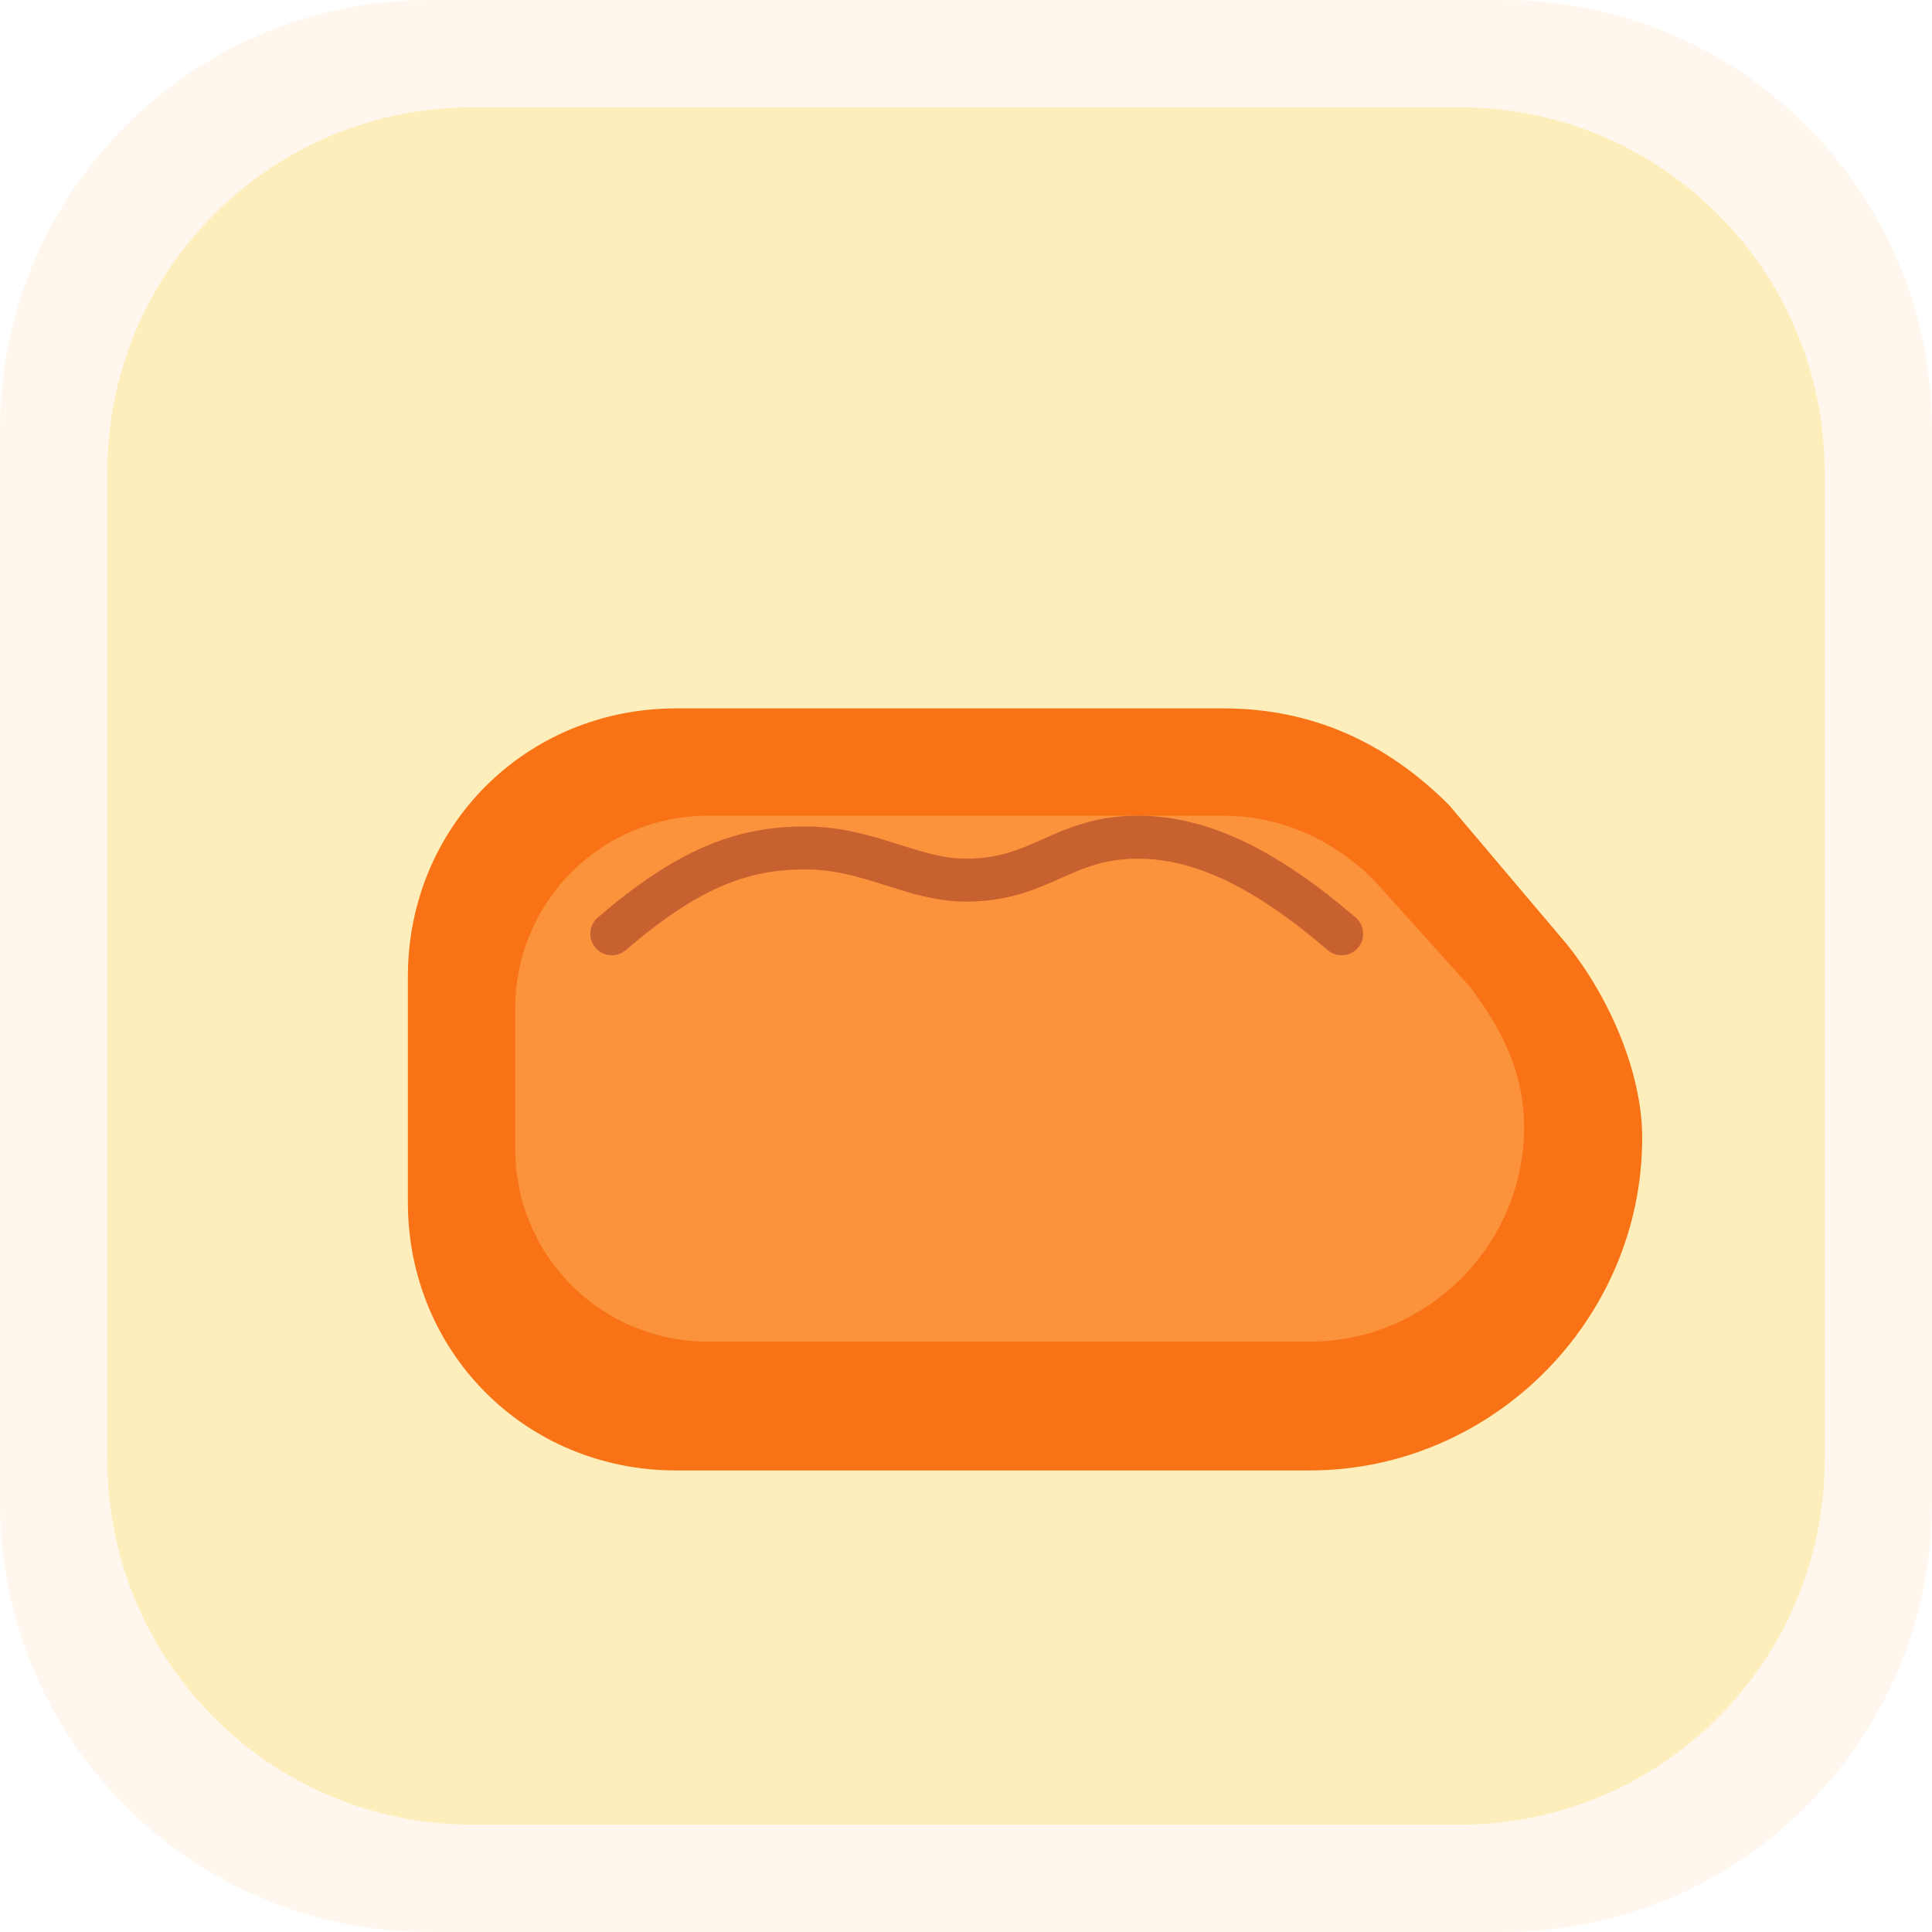
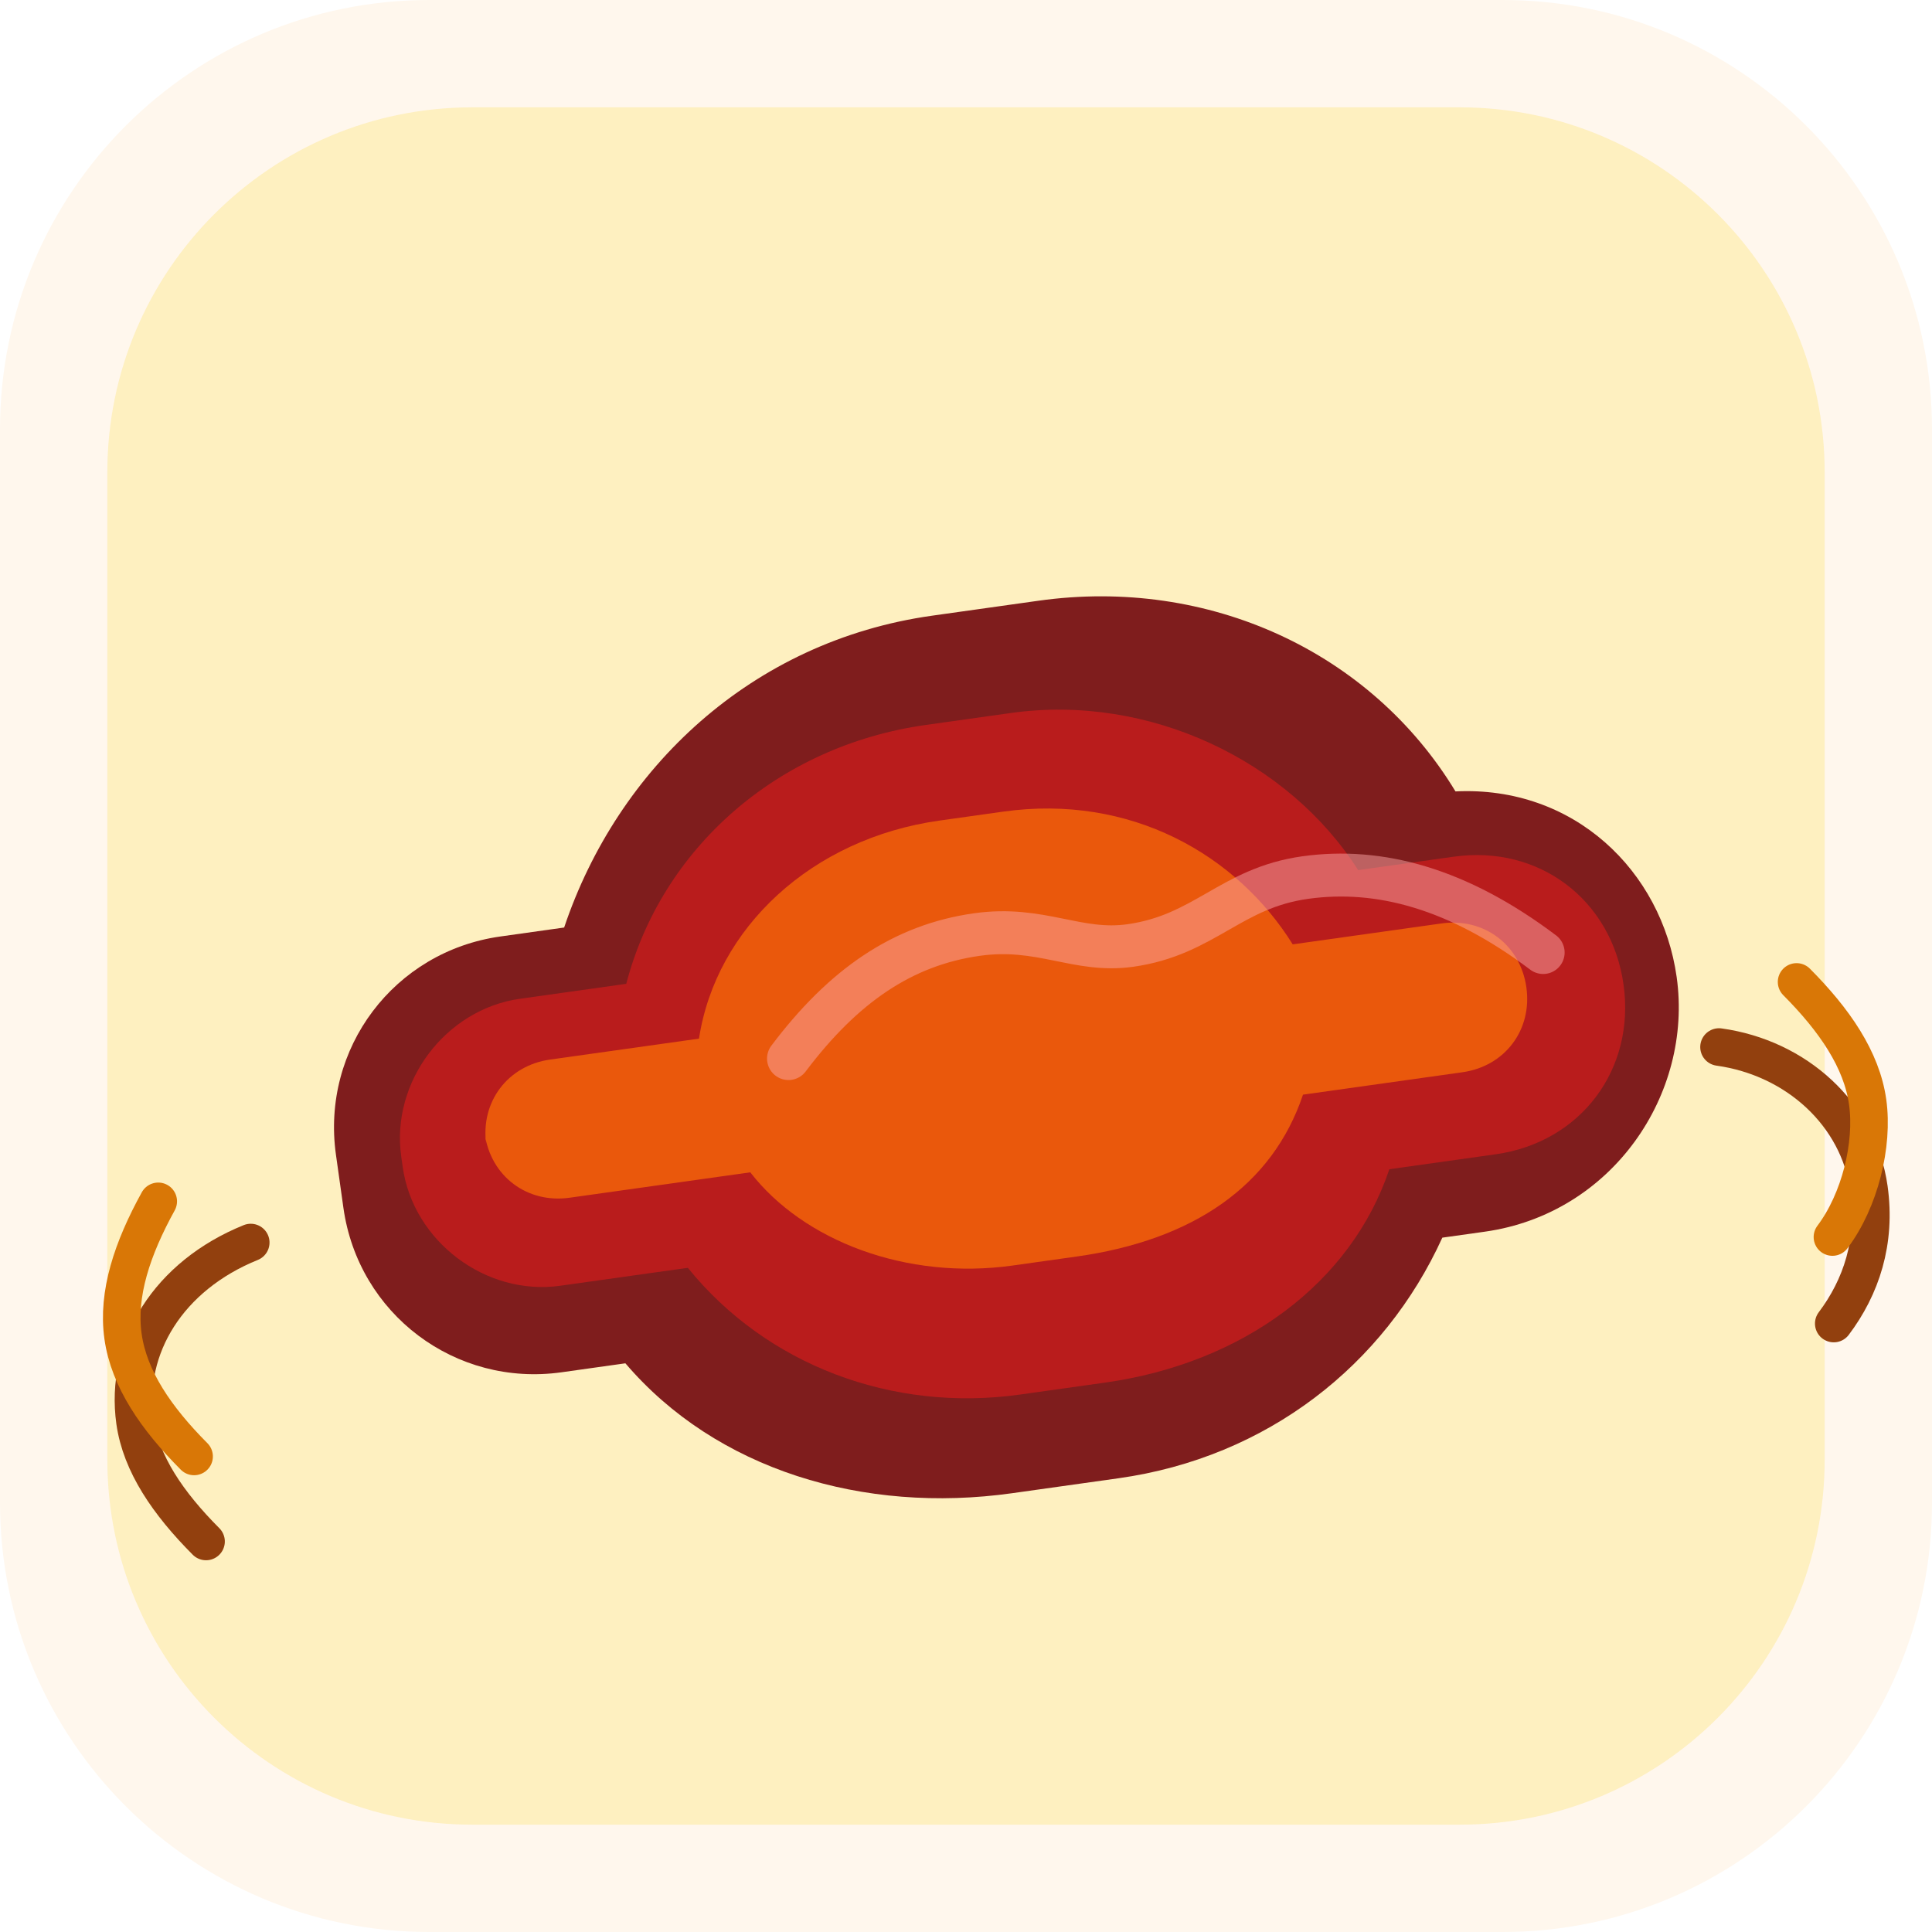
<svg xmlns="http://www.w3.org/2000/svg" viewBox="0 0 180 180">
  <rect width="180" height="180" rx="40" fill="#fff7ed" />
-   <rect x="10" y="10" width="160" height="160" rx="34" fill="#fde68a" opacity="0.5" />
-   <path d="M38 91c0-14 11-25 25-25h51c8 0 15 3 21 9l11 13c4 5 7 12 7 18 0 17-14 31-31 31H63c-14 0-25-11-25-25V91Z" fill="#f97316" />
-   <path d="M48 94c0-10 8-18 18-18h48c5 0 10 2 14 6l9 10c3 4 5 8 5 13 0 11-9 20-20 20H66c-10 0-18-8-18-18V94Z" fill="#fb923c" />
-   <path d="M57 87c7-6 12-8 18-8 6 0 10 3 15 3 7 0 9-4 16-4 6 0 12 3 19 9" fill="none" stroke="#7f1d1d" stroke-linecap="round" stroke-width="4" opacity="0.42" />
+   <rect x="10" y="10" width="160" height="160" rx="34" fill="#fde68a" opacity="0.45" />
+   <g transform="translate(2 4) rotate(-8 90 90)">
+     <path d="M28 95c0-10 8-18 18-18h6c7-14 21-24 38-24h10c16 0 30 9 36 23 11 1 18 10 18 20 0 11-9 21-21 21h-4c-7 11-19 18-33 18H86c-14 0-27-6-34-17h-6c-10 0-18-8-18-18v-5Z" fill="#7f1d1d" />
+     <path d="M34 96c0-7 6-13 13-13h10c5-12 17-20 31-20h8c13 0 25 8 30 19h9c8 0 14 6 14 14 0 8-6 14-14 14h-10c-5 10-16 16-29 16h-8c-12 0-23-6-29-16H47c-7 0-13-6-13-13v-1Z" fill="#b91c1c" />
+     <path d="M42 96c0-4 3-7 7-7h14c3-10 13-17 25-17h6c12 0 21 7 25 16h14c4 0 7 3 7 7s-3 7-7 7h-15c-4 8-12 12-23 12h-6c-10 0-19-5-23-12H49c-4 0-7-3-7-7Z" fill="#ea580c" />
+     <path d="M71 92c6-6 12-9 19-9 6 0 9 3 14 3 7 0 10-4 17-4 7 0 14 3 21 10" fill="none" stroke="#fca5a5" stroke-linecap="round" stroke-width="4" opacity="0.5" />
+     <path d="M19 102c-8 2-13 8-13 15 0 4 2 8 5 12" fill="none" stroke="#92400e" stroke-linecap="round" stroke-width="3.5" />
+     <path d="M11 97c-3 4-5 8-5 12 0 4 2 8 5 12" fill="none" stroke="#d97706" stroke-linecap="round" stroke-width="3.5" />
+     <path d="M157 103c7 2 12 8 12 15 0 5-2 9-5 12" fill="none" stroke="#92400e" stroke-linecap="round" stroke-width="3.5" />
+     <path d="M165 98c3 4 5 8 5 12 0 4-2 9-5 12" fill="none" stroke="#d97706" stroke-linecap="round" stroke-width="3.5" />
+   </g>
</svg>
